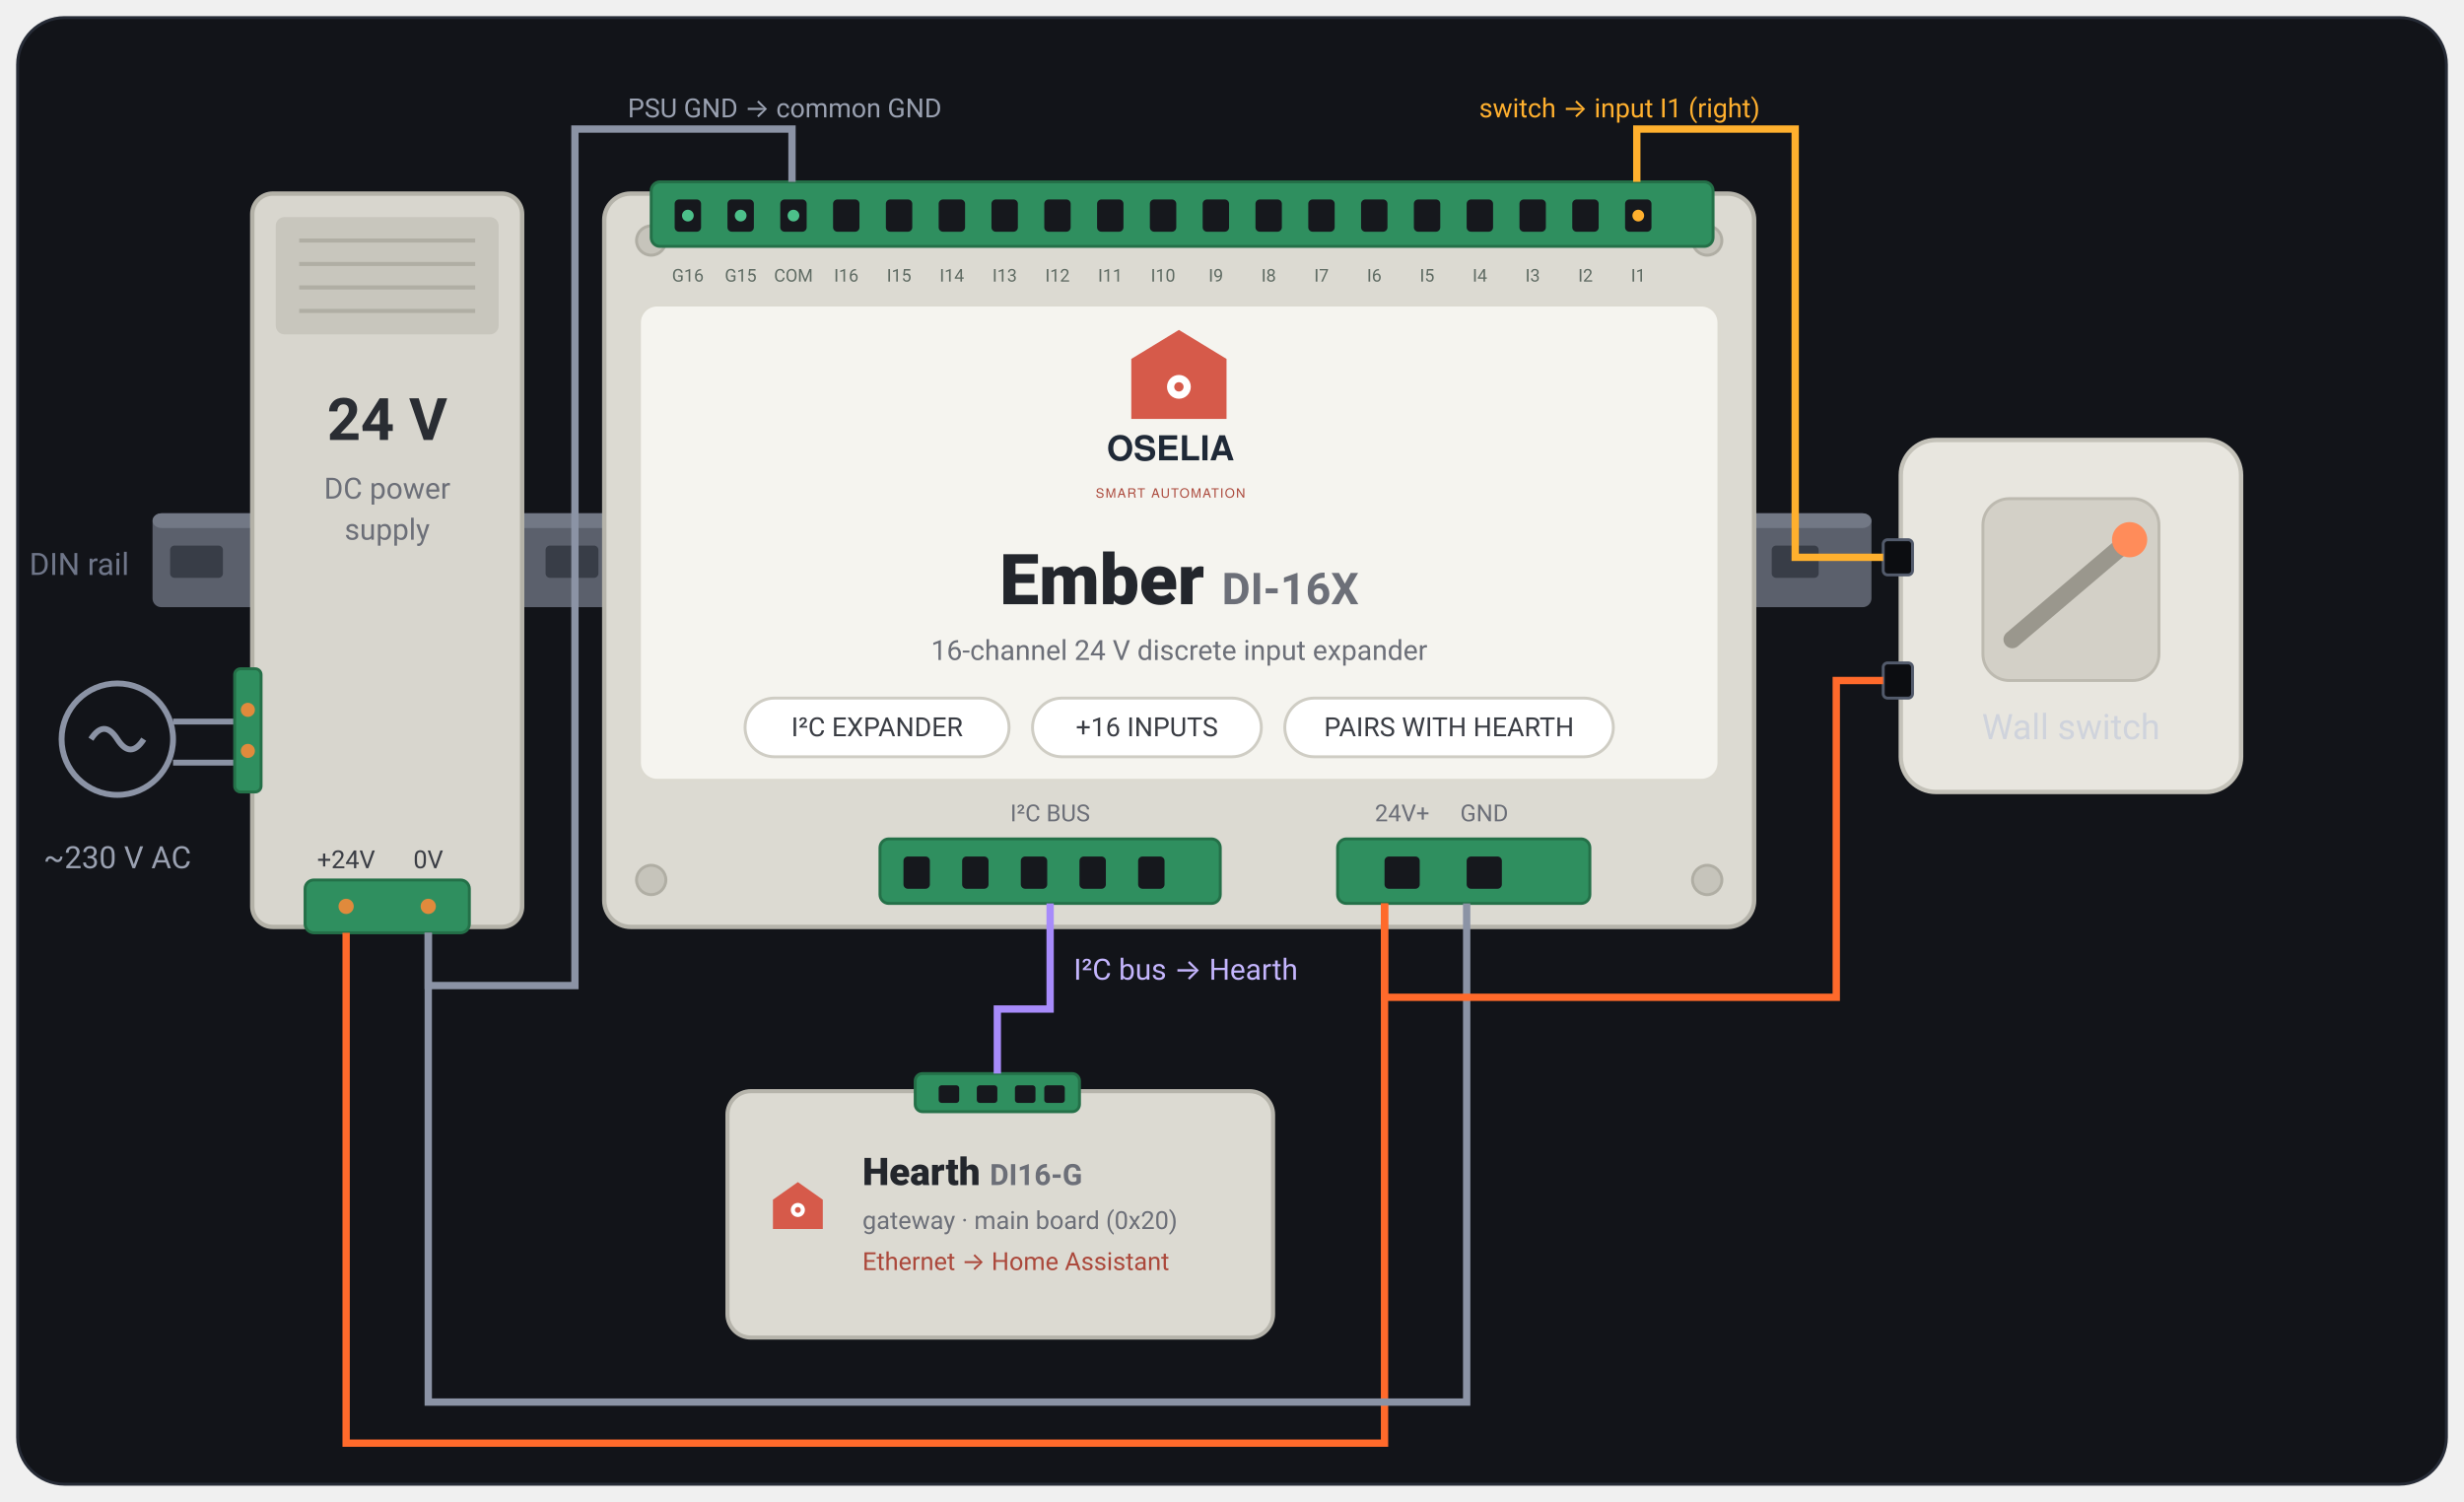
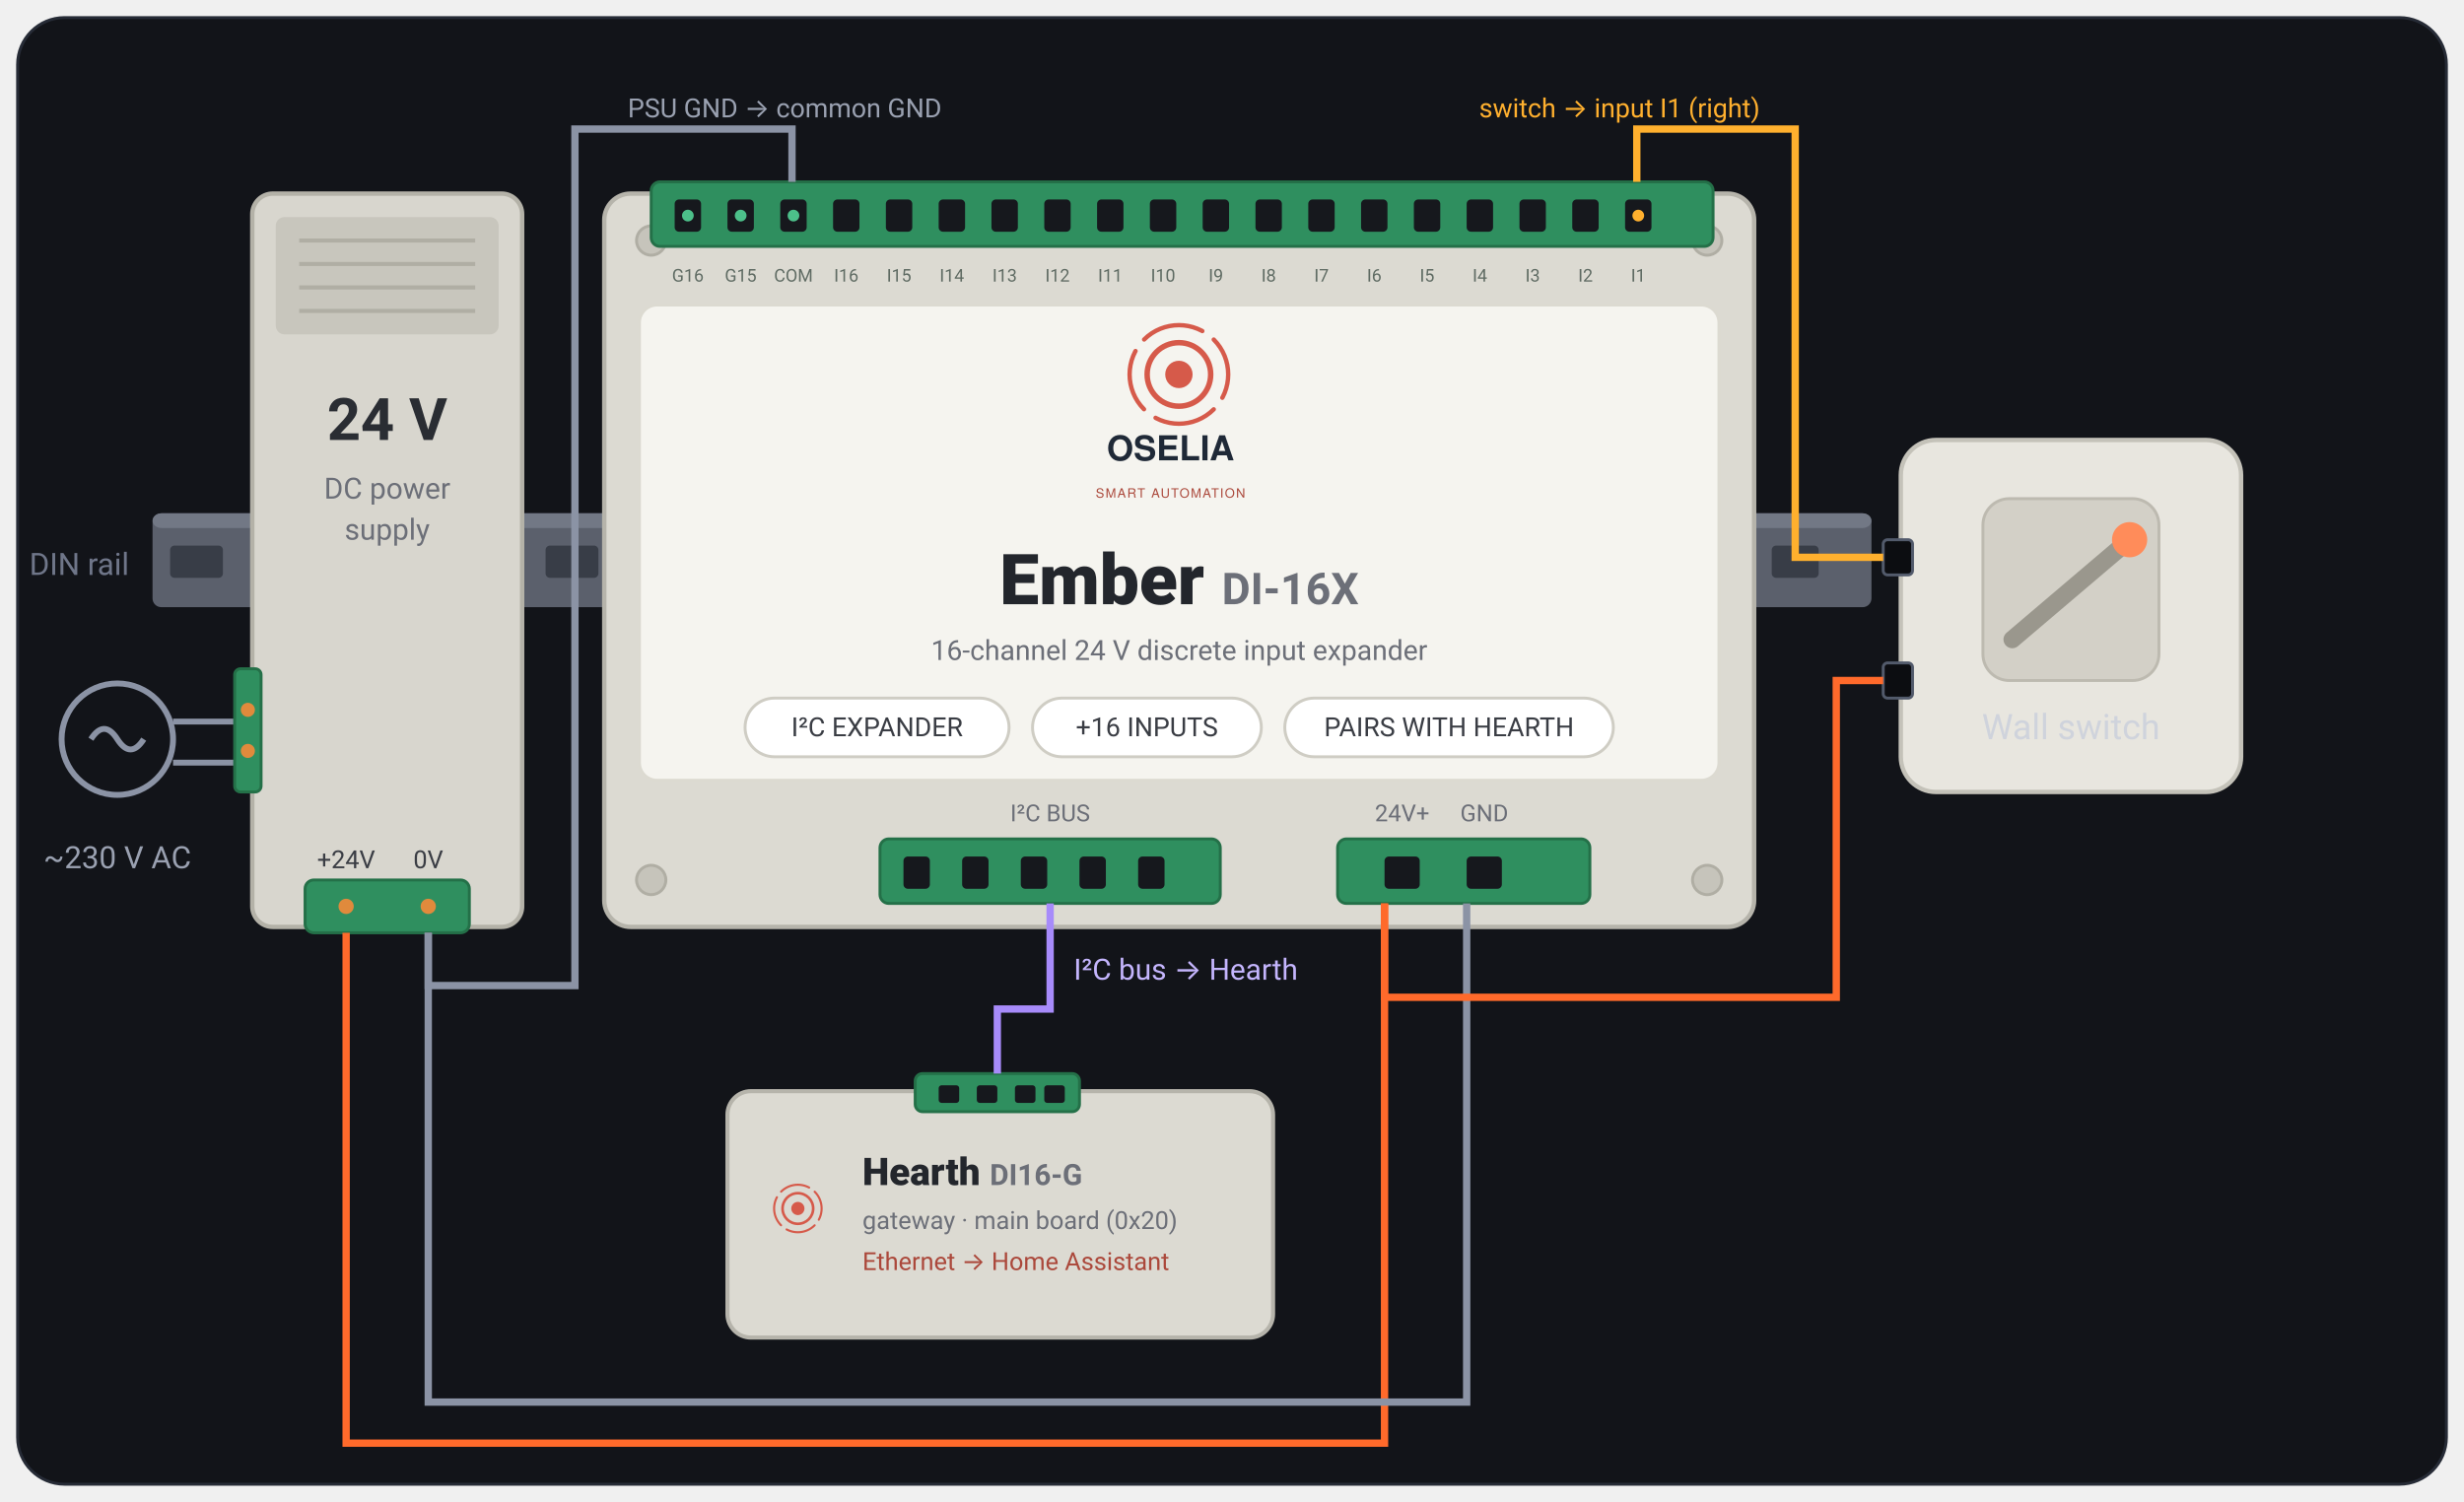
<svg xmlns="http://www.w3.org/2000/svg" viewBox="0 0 840 512" role="img" aria-label="A 24 V power supply, an OSELIA Ember DI-16X input expander and a wall switch on a DIN rail, its I²C bus linked to a Hearth gateway" font-family="ui-sans-serif, system-ui, -apple-system, Segoe UI, Roboto, sans-serif">
  <rect x="6" y="6" width="828" height="500" rx="16" fill="#121419" stroke="#262b36" />
  <g>
    <rect x="52" y="175" width="586" height="32" rx="3" fill="#5b606c" />
    <rect x="52" y="175" width="586" height="5" rx="3" fill="#727885" />
    <g fill="#383d47">
      <rect x="58" y="186" width="18" height="11" rx="1.5" />
      <rect x="186" y="186" width="18" height="11" rx="1.5" />
      <rect x="604" y="186" width="16" height="11" rx="1.5" />
    </g>
    <text x="10" y="196" font-size="10.5" fill="#6f7689">DIN rail</text>
  </g>
  <g>
    <circle cx="40" cy="252" r="19" fill="none" stroke="#8b93a5" stroke-width="2" />
    <path d="M31 252 q4.5 -7 9 0 t9 0" fill="none" stroke="#8b93a5" stroke-width="2" />
    <text x="40" y="296" font-size="10.5" fill="#9aa1b1" text-anchor="middle">~230 V AC</text>
    <path d="M59 246 H82" stroke="#8b93a5" stroke-width="2" />
    <path d="M59 260 H82" stroke="#8b93a5" stroke-width="2" />
  </g>
  <g>
    <rect x="86" y="66" width="92" height="250" rx="7" fill="#d8d6ce" stroke="#b4b2a8" stroke-width="1.5" />
    <rect x="94" y="74" width="76" height="40" rx="3" fill="#c8c6bd" />
    <g stroke="#b0aea4" stroke-width="1.4">
      <path d="M102 82 H162" />
      <path d="M102 90 H162" />
      <path d="M102 98 H162" />
      <path d="M102 106 H162" />
    </g>
    <text x="132" y="150" font-size="20" font-weight="700" fill="#2a2d33" text-anchor="middle">24 V</text>
    <text x="132" y="170" font-size="10" fill="#6c6f78" text-anchor="middle">DC power</text>
    <text x="132" y="184" font-size="10" fill="#6c6f78" text-anchor="middle">supply</text>
    <rect x="80" y="228" width="9" height="42" rx="2" fill="#2f8f5f" stroke="#247048" />
    <circle cx="84.5" cy="242" r="2.4" fill="#e08a3c" />
    <circle cx="84.5" cy="256" r="2.4" fill="#e08a3c" />
    <rect x="104" y="300" width="56" height="18" rx="3" fill="#2f8f5f" stroke="#247048" />
    <circle cx="118" cy="309" r="2.6" fill="#e08a3c" />
    <circle cx="146" cy="309" r="2.6" fill="#e08a3c" />
    <text x="118" y="296" font-size="8.5" fill="#3a3d44" text-anchor="middle">+24V</text>
    <text x="146" y="296" font-size="8.5" fill="#3a3d44" text-anchor="middle">0V</text>
  </g>
  <g>
    <rect x="206" y="66" width="392" height="250" rx="9" fill="#dcdad2" stroke="#b6b4ab" stroke-width="1.5" />
    <g fill="#c6c4bb" stroke="#b0aea4">
      <circle cx="222" cy="82" r="5" />
      <circle cx="582" cy="82" r="5" />
      <circle cx="222" cy="300" r="5" />
      <circle cx="582" cy="300" r="5" />
    </g>
    <rect x="222" y="62" width="362" height="22" rx="3" fill="#2f8f5f" stroke="#247048" />
    <g fill="#16181d">
      <rect x="230" y="68" width="9" height="11" rx="1.5" />
      <rect x="248" y="68" width="9" height="11" rx="1.5" />
      <rect x="266" y="68" width="9" height="11" rx="1.5" />
      <rect x="284" y="68" width="9" height="11" rx="1.5" />
      <rect x="302" y="68" width="9" height="11" rx="1.5" />
      <rect x="320" y="68" width="9" height="11" rx="1.5" />
      <rect x="338" y="68" width="9" height="11" rx="1.5" />
      <rect x="356" y="68" width="9" height="11" rx="1.5" />
      <rect x="374" y="68" width="9" height="11" rx="1.5" />
      <rect x="392" y="68" width="9" height="11" rx="1.5" />
      <rect x="410" y="68" width="9" height="11" rx="1.5" />
      <rect x="428" y="68" width="9" height="11" rx="1.5" />
      <rect x="446" y="68" width="9" height="11" rx="1.5" />
      <rect x="464" y="68" width="9" height="11" rx="1.5" />
      <rect x="482" y="68" width="9" height="11" rx="1.5" />
      <rect x="500" y="68" width="9" height="11" rx="1.5" />
      <rect x="518" y="68" width="9" height="11" rx="1.5" />
      <rect x="536" y="68" width="9" height="11" rx="1.5" />
      <rect x="554" y="68" width="9" height="11" rx="1.5" />
    </g>
    <g fill="#4cc08a">
      <circle cx="234.5" cy="73.5" r="2" />
      <circle cx="252.5" cy="73.5" r="2" />
      <circle cx="270.5" cy="73.5" r="2" />
    </g>
    <circle cx="558.5" cy="73.5" r="2" fill="#ffb02e" />
    <g font-size="6" fill="#5f6b63" text-anchor="middle">
      <text x="234.5" y="96">G16</text>
      <text x="252.5" y="96">G15</text>
      <text x="270.5" y="96">COM</text>
      <text x="288.5" y="96">I16</text>
      <text x="306.5" y="96">I15</text>
      <text x="324.5" y="96">I14</text>
      <text x="342.5" y="96">I13</text>
      <text x="360.5" y="96">I12</text>
      <text x="378.5" y="96">I11</text>
      <text x="396.5" y="96">I10</text>
      <text x="414.5" y="96">I9</text>
      <text x="432.5" y="96">I8</text>
      <text x="450.5" y="96">I7</text>
      <text x="468.5" y="96">I6</text>
      <text x="486.5" y="96">I5</text>
      <text x="504.5" y="96">I4</text>
      <text x="522.5" y="96">I3</text>
      <text x="540.5" y="96">I2</text>
      <text x="558.5" y="96">I1</text>
    </g>
    <rect x="218" y="104" width="368" height="162" rx="6" fill="#f5f4ef" stroke="#dcdad1" />
    <svg x="342" y="110" width="120" height="61" viewBox="0 53 92 49" preserveAspectRatio="xMidYMid meet">
      <g transform="matrix(1 0 0 -1 0 172.91)">
-         <path d="M32.88,93.54 L58.96,93.54 L58.96,109.98 L45.92,117.92 L32.88,109.98 Z " fill="#d65a4a" />
-         <circle cx="45.92" cy="102.33" r="3.26" fill="#ffffff" />
-         <circle cx="45.92" cy="102.33" r="1.28" fill="#d65a4a" />
+         <g transform="translate(45.92,105.73) scale(0.3,-0.3)">
+           <circle r="45" fill="none" stroke="#d65a4a" stroke-width="4" stroke-dasharray="57.5 13.2" stroke-linecap="round" transform="rotate(-45)" />
+           <circle r="29" fill="none" stroke="#d65a4a" stroke-width="5" />
+           <circle r="12.5" fill="#d65a4a" />
+         </g>
        <text transform="translate(26.17,82.20) scale(1,-1)" font-family="Helvetica, Arial, sans-serif" font-weight="bold" font-size="9.40" fill="#1f2937">OSELIA</text>
        <text transform="translate(23.14,72.00) scale(1,-1)" font-family="Helvetica, Arial, sans-serif" font-weight="normal" font-size="3.50" letter-spacing="0.35" fill="#ab483b">SMART AUTOMATION</text>
      </g>
    </svg>
    <text x="402" y="206" font-size="24" font-weight="800" fill="#23262c" text-anchor="middle">Ember <tspan font-size="15" font-weight="600" fill="#6c6f78">DI-16X</tspan>
    </text>
    <text x="402" y="225" font-size="9.5" fill="#6c6f78" text-anchor="middle">16-channel 24 V discrete input expander</text>
    <g font-size="9" fill="#3a3d44" text-anchor="middle">
      <rect x="254" y="238" width="90" height="20" rx="10" fill="#fff" stroke="#cfcdc4" />
      <text x="299" y="251">I²C EXPANDER</text>
      <rect x="352" y="238" width="78" height="20" rx="10" fill="#fff" stroke="#cfcdc4" />
      <text x="391" y="251">+16 INPUTS</text>
      <rect x="438" y="238" width="112" height="20" rx="10" fill="#fff" stroke="#cfcdc4" />
      <text x="494" y="251">PAIRS WITH HEARTH</text>
    </g>
    <rect x="300" y="286" width="116" height="22" rx="3" fill="#2f8f5f" stroke="#247048" />
    <g fill="#16181d">
      <rect x="308" y="292" width="9" height="11" rx="1.5" />
      <rect x="328" y="292" width="9" height="11" rx="1.5" />
      <rect x="348" y="292" width="9" height="11" rx="1.5" />
      <rect x="368" y="292" width="9" height="11" rx="1.5" />
      <rect x="388" y="292" width="9" height="11" rx="1.5" />
    </g>
    <text x="358" y="280" font-size="8" fill="#6c6f78" text-anchor="middle">I²C BUS</text>
    <rect x="456" y="286" width="86" height="22" rx="3" fill="#2f8f5f" stroke="#247048" />
    <g fill="#16181d">
      <rect x="472" y="292" width="12" height="11" rx="1.5" />
      <rect x="500" y="292" width="12" height="11" rx="1.5" />
    </g>
    <text x="478" y="280" font-size="8" fill="#6c6f78" text-anchor="middle">24V+</text>
    <text x="506" y="280" font-size="8" fill="#6c6f78" text-anchor="middle">GND</text>
  </g>
  <g>
    <rect x="648" y="150" width="116" height="120" rx="12" fill="#e8e6df" stroke="#c4c2b9" stroke-width="1.5" />
    <rect x="676" y="170" width="60" height="62" rx="9" fill="#d3d0c7" stroke="#bdbab0" />
    <path d="M686 218 L726 184" stroke="#9a978d" stroke-width="6" stroke-linecap="round" />
    <circle cx="726" cy="184" r="6" fill="#ff8c5a" />
    <text x="706" y="252" font-size="12" fill="#cfd3dc" text-anchor="middle">Wall switch</text>
    <rect x="642" y="184" width="10" height="12" rx="1.5" fill="#0c0d11" stroke="#525a6b" />
    <rect x="642" y="226" width="10" height="12" rx="1.5" fill="#0c0d11" stroke="#525a6b" />
  </g>
  <g>
    <rect x="248" y="372" width="186" height="84" rx="8" fill="#dcdad2" stroke="#b6b4ab" stroke-width="1.4" />
    <rect x="312" y="366" width="56" height="13" rx="2.5" fill="#2f8f5f" stroke="#247048" />
    <g fill="#16181d">
      <rect x="320" y="370" width="7" height="6" rx="1" />
      <rect x="333" y="370" width="7" height="6" rx="1" />
      <rect x="346" y="370" width="7" height="6" rx="1" />
      <rect x="356" y="370" width="7" height="6" rx="1" />
    </g>
    <g transform="translate(272,412)">
-       <path d="M0 -9 L8.5 -3 L8.5 7 L-8.5 7 L-8.5 -3 Z" fill="#d65a4a" />
-       <circle cx="0" cy="0.5" r="2.4" fill="#fff" />
-       <circle cx="0" cy="0.5" r="1" fill="#d65a4a" />
+       <g transform="scale(0.18)">
+         <circle r="45" fill="none" stroke="#d65a4a" stroke-width="4" stroke-dasharray="57.5 13.2" stroke-linecap="round" transform="rotate(-45)" />
+         <circle r="29" fill="none" stroke="#d65a4a" stroke-width="5" />
+         <circle r="12.5" fill="#d65a4a" />
+       </g>
    </g>
    <text x="294" y="404" font-size="13" font-weight="800" fill="#23262c">Hearth <tspan font-size="10" font-weight="600" fill="#6c6f78">DI16-G</tspan>
    </text>
    <text x="294" y="419" font-size="8.5" fill="#6c6f78">gateway · main board (0x20)</text>
    <text x="294" y="433" font-size="8.5" fill="#ab483b">Ethernet → Home Assistant</text>
  </g>
  <path d="M118 318 V492 H472 V308" fill="none" stroke="#ff6a2b" stroke-width="2.5" />
  <path d="M146 318 V478 H500 V308" fill="none" stroke="#8b93a5" stroke-width="2.5" />
  <path d="M472 308 V340 H626 V232 H642" fill="none" stroke="#ff6a2b" stroke-width="2.5" />
  <path d="M642 190 H612 V44 H558 V62" fill="none" stroke="#ffb02e" stroke-width="2.5" />
  <text x="600" y="40" font-size="9" fill="#ffb02e" text-anchor="end">switch → input I1 (right)</text>
  <path d="M146 318 V336 H196 V44 H270 V62" fill="none" stroke="#8b93a5" stroke-width="2.5" />
  <text x="214" y="40" font-size="9" fill="#9aa1b1" text-anchor="start">PSU GND → common GND</text>
  <path d="M358 308 V344 H340 V366" fill="none" stroke="#a78bfa" stroke-width="2.5" />
  <text x="366" y="334" font-size="10" fill="#c4b5fd">I²C bus → Hearth</text>
</svg>
